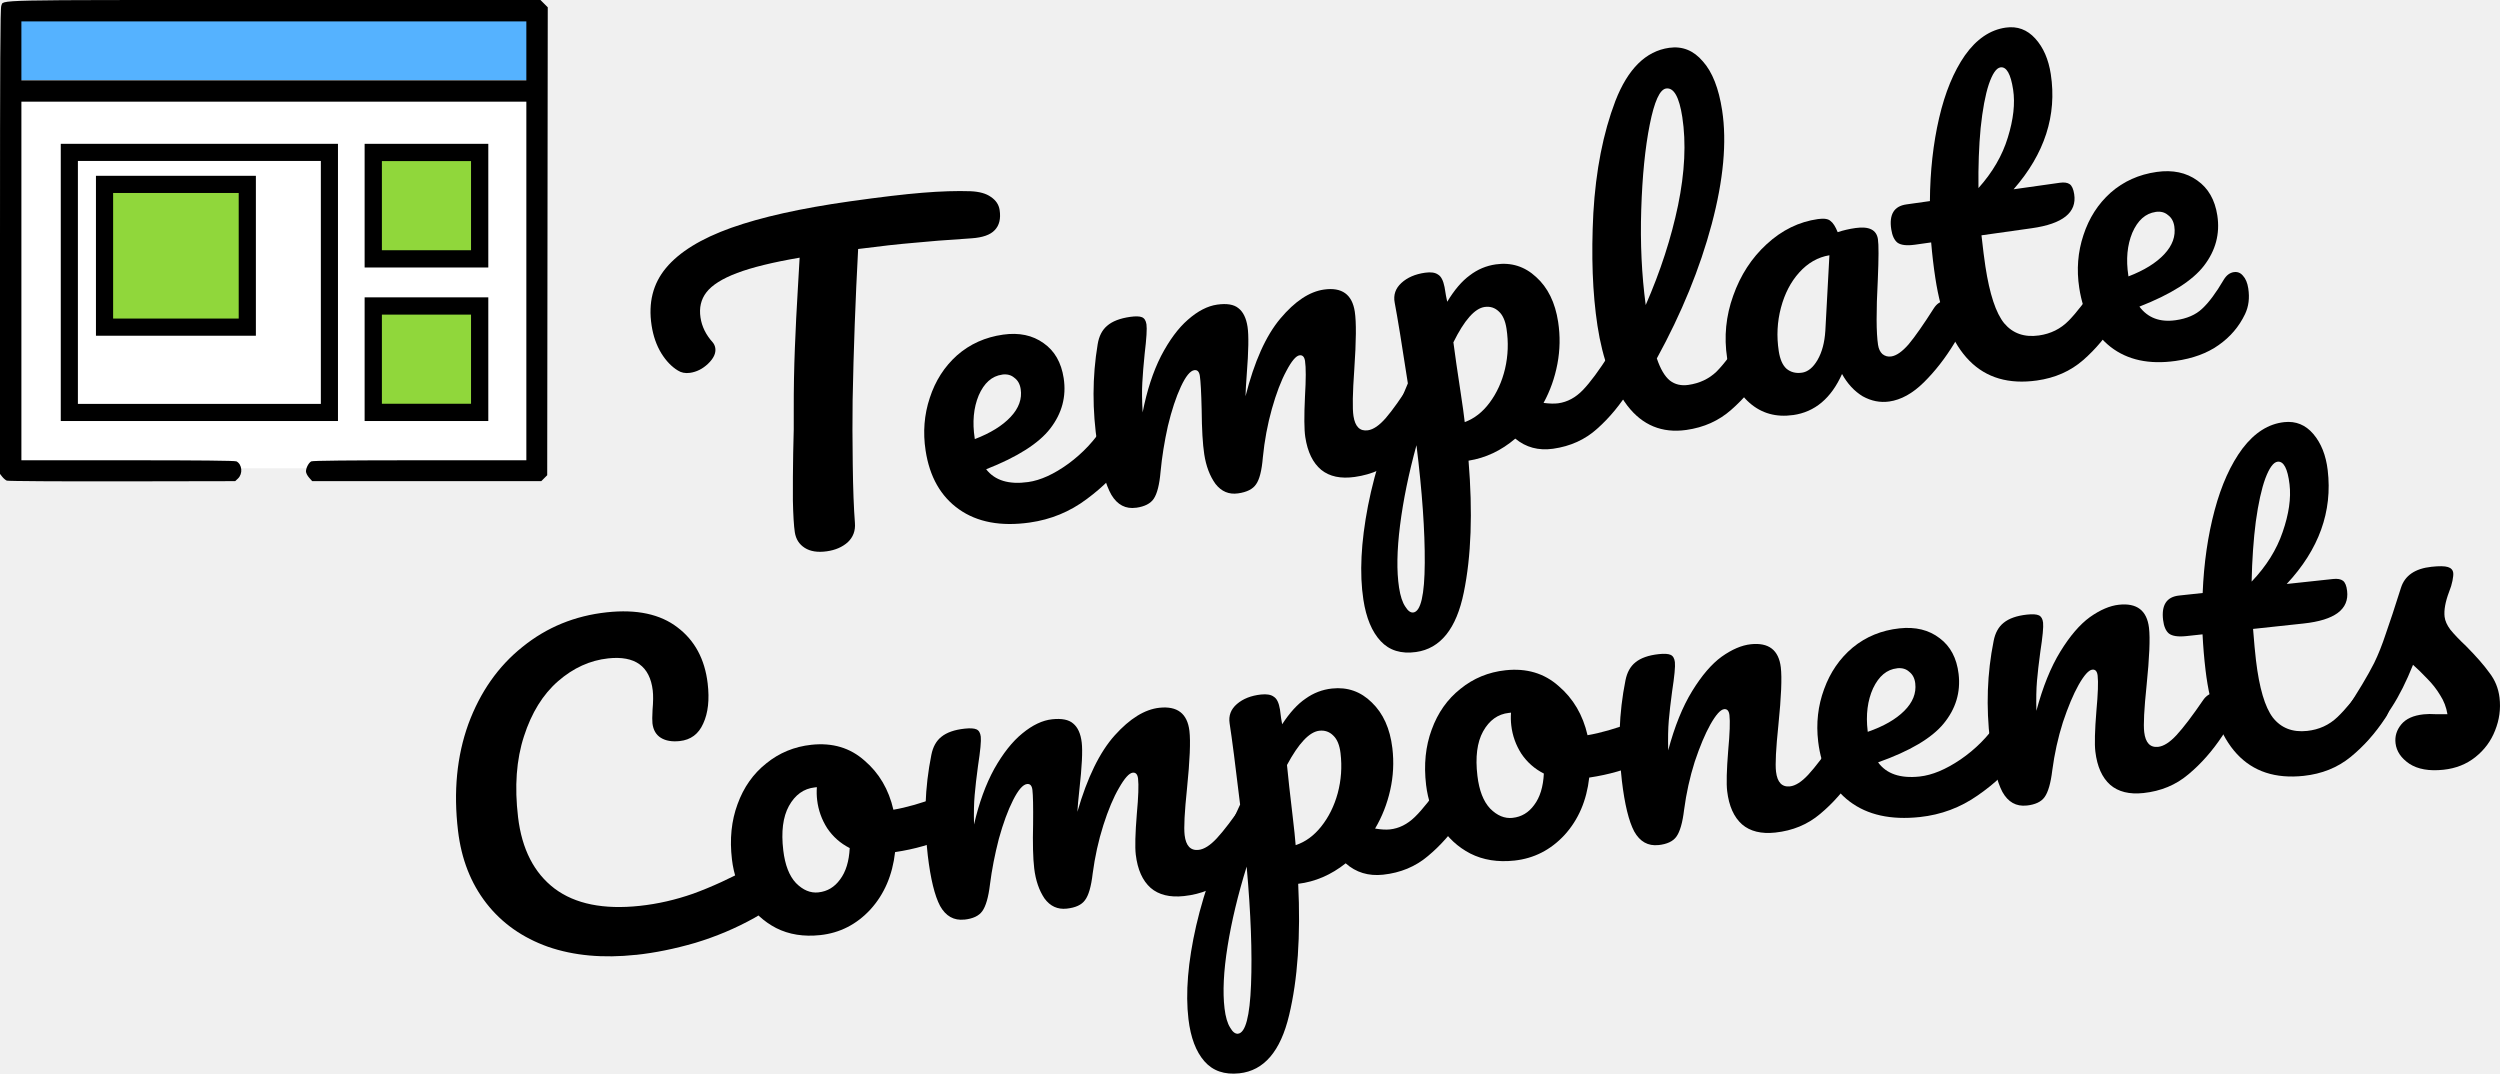
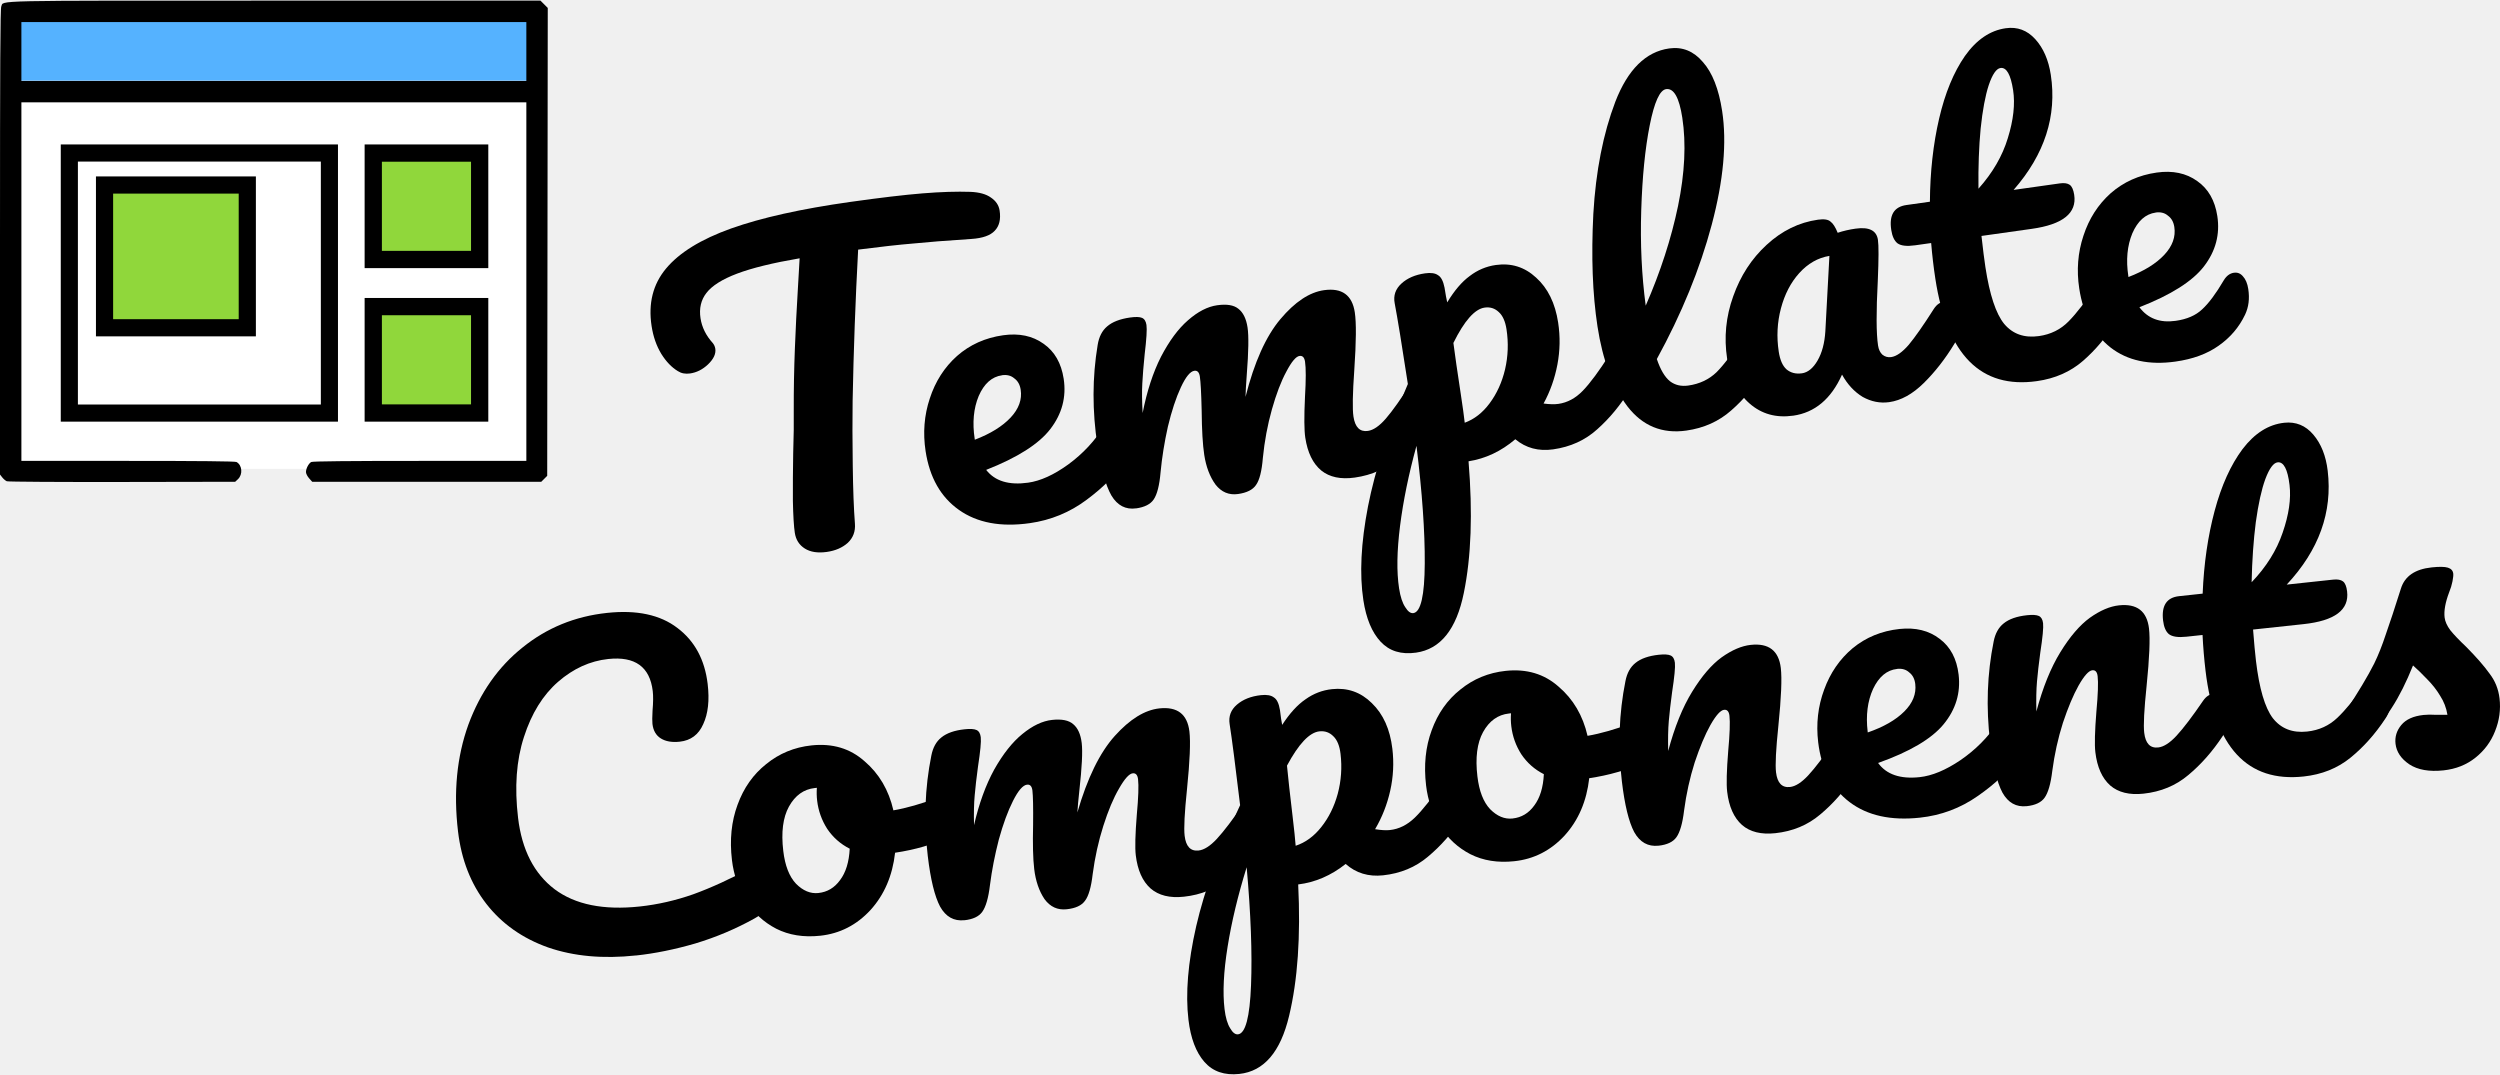
- <svg xmlns="http://www.w3.org/2000/svg" width="109.54mm" height="47.042mm" version="1.1" viewBox="0 0 109.54 47.042" xml:space="preserve">
+ <svg xmlns="http://www.w3.org/2000/svg" width="414" height="178" version="1.1" viewBox="0 0 109.54 47.042" xml:space="preserve">
  <g transform="translate(-27.312 -97.55)">
    <text transform="matrix(.26458 0 0 .26458 27.312 97.55)" style="font-family:sans-serif;font-size:40px;line-height:1.25;shape-inside:url(#rect546);text-align:center;white-space:pre" xml:space="preserve" />
    <g transform="matrix(1.0245 -.14451 .1512 .98952 -3.8249 -1.5446)" style="stroke-width:.265" aria-label="Template">
      <path d="m54.697 116.6q0.547 0.106 0.811 0.37 0.282 0.265 0.282 0.617 0 0.582-0.335 0.847-0.318 0.265-1.023 0.212-1.587-0.123-2.487-0.159-0.882-0.053-2.328-0.071-0.653 3.246-1.199 6.526-0.194 1.199-0.406 2.787-0.212 1.57-0.282 2.54-0.035 0.512-0.423 0.794-0.388 0.265-0.935 0.265-0.582 0-0.9-0.282-0.318-0.282-0.318-0.741 0-0.423 0.123-1.393 0.141-0.988 0.318-2.064 0.194-1.076 0.3-1.87 0.194-1.341 0.441-2.663 0.247-1.323 0.494-2.505 0.053-0.265 0.123-0.6 0.071-0.353 0.159-0.776-1.729 0.053-2.716 0.282-0.988 0.229-1.411 0.653-0.406 0.406-0.406 1.058 0 0.6 0.353 1.147 0.071 0.123 0.071 0.265 0 0.335-0.406 0.635-0.388 0.282-0.811 0.282-0.3 0-0.494-0.176-0.353-0.3-0.582-0.847-0.229-0.564-0.229-1.27 0-1.499 0.97-2.399 0.988-0.917 2.981-1.341 2.011-0.423 5.151-0.423 1.94 0 3.087 0.071 1.164 0.071 2.029 0.229z" />
      <path d="m59.283 127.3q0.229 0 0.353 0.212 0.141 0.212 0.141 0.582 0 0.706-0.335 1.094-0.653 0.794-1.852 1.464-1.182 0.67-2.54 0.67-1.852 0-2.875-1.005t-1.023-2.752q0-1.217 0.512-2.258 0.512-1.058 1.411-1.676 0.917-0.617 2.064-0.617 1.023 0 1.64 0.617 0.617 0.6 0.617 1.64 0 1.217-0.882 2.099-0.864 0.864-2.946 1.376 0.441 0.811 1.676 0.811 0.794 0 1.799-0.547 1.023-0.564 1.764-1.464 0.212-0.247 0.476-0.247zm-4.445-2.558q-0.653 0-1.111 0.758-0.441 0.758-0.441 1.834v0.035q1.041-0.247 1.64-0.741 0.6-0.494 0.6-1.147 0-0.335-0.194-0.529-0.176-0.212-0.494-0.212z" />
      <path d="m59.601 131.33q-0.67 0-0.953-0.706-0.265-0.706-0.265-2.258 0-2.293 0.653-4.357 0.159-0.512 0.512-0.741 0.37-0.247 1.023-0.247 0.353 0 0.494 0.088t0.141 0.335q0 0.282-0.265 1.27-0.176 0.706-0.282 1.235-0.106 0.512-0.176 1.288 0.476-1.376 1.129-2.328 0.67-0.953 1.358-1.411 0.706-0.476 1.323-0.476 0.617 0 0.864 0.282 0.265 0.282 0.265 0.864 0 0.564-0.335 2.046-0.141 0.635-0.194 0.953 0.882-2.17 1.958-3.157 1.076-0.988 2.011-0.988 1.147 0 1.147 1.147 0 0.688-0.388 2.487-0.335 1.535-0.335 2.029 0 0.706 0.512 0.706 0.353 0 0.829-0.423 0.494-0.441 1.305-1.411 0.212-0.247 0.476-0.247 0.229 0 0.353 0.212 0.141 0.212 0.141 0.582 0 0.706-0.335 1.094-0.758 0.935-1.64 1.535-0.864 0.6-1.976 0.6-0.9 0-1.358-0.512-0.459-0.529-0.459-1.517 0-0.494 0.247-1.764 0.229-1.111 0.229-1.535 0-0.282-0.194-0.282-0.229 0-0.653 0.6-0.423 0.582-0.847 1.552-0.423 0.97-0.688 2.046-0.194 0.847-0.459 1.129-0.247 0.282-0.811 0.282-0.582 0-0.882-0.547-0.282-0.564-0.282-1.358 0-0.67 0.176-1.94 0.141-1.129 0.141-1.482 0-0.282-0.194-0.282-0.265 0-0.67 0.635-0.406 0.635-0.794 1.623-0.37 0.988-0.6 1.94-0.194 0.829-0.459 1.129-0.247 0.282-0.794 0.282z" />
      <path d="m80.891 127.3q0.229 0 0.353 0.212 0.141 0.212 0.141 0.582 0 0.706-0.335 1.094-0.758 0.935-1.64 1.535-0.864 0.6-1.976 0.6-0.935 0-1.517-0.67-1.005 0.653-2.099 0.67-0.229 3.404-1.041 5.68-0.811 2.293-2.381 2.293-0.953 0-1.411-0.688-0.459-0.688-0.459-1.905 0-1.729 0.794-4.039 0.794-2.293 2.452-5.062 0-2.575-0.035-3.581-0.018-0.512 0.406-0.811 0.423-0.3 1.058-0.3 0.37 0 0.529 0.159 0.176 0.141 0.194 0.582 0 0.441 0.018 0.653 0.564-0.706 1.111-1.005 0.547-0.318 1.164-0.318 0.988 0 1.605 0.794 0.635 0.794 0.635 2.081 0 0.935-0.3 1.817-0.3 0.882-0.829 1.605 0.37 0.106 0.617 0.106 0.582 0 1.111-0.423 0.529-0.423 1.358-1.411 0.212-0.247 0.476-0.247zm-6.985 2.328q0.635-0.141 1.164-0.688 0.547-0.564 0.864-1.376 0.318-0.829 0.318-1.729 0-0.529-0.212-0.794-0.212-0.282-0.564-0.282-0.635 0-1.535 1.341-0.018 0.776-0.018 2.275 0 0.811-0.018 1.252zm-3.369 7.938q0.476 0 0.794-2.081 0.318-2.064 0.406-5.151-0.758 1.764-1.199 3.369-0.441 1.605-0.441 2.699 0 0.564 0.141 0.864 0.123 0.3 0.3 0.3z" />
      <path d="m86.641 127.3q0.229 0 0.353 0.212 0.141 0.212 0.141 0.582 0 0.706-0.335 1.094-0.758 0.935-1.658 1.535-0.882 0.6-2.011 0.6-1.552 0-2.311-1.411-0.741-1.411-0.741-3.651 0-2.152 0.547-4.904 0.564-2.752 1.64-4.727 1.094-1.976 2.593-1.976 0.847 0 1.323 0.794 0.494 0.776 0.494 2.24 0 2.099-1.164 4.868-1.164 2.769-3.157 5.486 0.123 0.723 0.406 1.041 0.282 0.3 0.741 0.3 0.723 0 1.27-0.406 0.547-0.423 1.393-1.429 0.212-0.247 0.476-0.247zm-2.17-10.901q-0.406 0-0.917 1.464-0.512 1.464-0.9 3.634-0.388 2.17-0.423 4.163 1.252-2.064 1.993-4.128 0.741-2.081 0.741-3.792 0-1.341-0.494-1.341z" />
      <path d="m87.699 131.33q-1.094 0-1.746-0.794-0.653-0.794-0.653-2.081 0-1.411 0.653-2.663 0.653-1.27 1.729-2.029 1.094-0.776 2.311-0.776 0.388 0 0.512 0.159 0.141 0.141 0.229 0.529 0.37-0.07 0.776-0.07 0.864 0 0.864 0.617 0 0.37-0.265 1.764-0.406 2.029-0.406 2.822 0 0.265 0.123 0.423 0.141 0.159 0.353 0.159 0.335 0 0.811-0.423 0.476-0.441 1.288-1.411 0.212-0.247 0.476-0.247 0.229 0 0.353 0.212 0.141 0.212 0.141 0.582 0 0.706-0.335 1.094-0.723 0.9-1.535 1.517-0.811 0.617-1.57 0.617-0.582 0-1.076-0.388-0.476-0.406-0.723-1.094-0.917 1.482-2.311 1.482zm0.635-1.782q0.388 0 0.741-0.459t0.512-1.217l0.653-3.246q-0.741 0.018-1.376 0.564-0.617 0.529-0.988 1.411-0.37 0.882-0.37 1.87 0 0.547 0.212 0.811 0.229 0.265 0.617 0.265z" />
      <path d="m101.69 127.3q0.229 0 0.353 0.212 0.141 0.212 0.141 0.582 0 0.706-0.335 1.094-0.758 0.935-1.658 1.535-0.9 0.6-2.064 0.6-3.598 0-3.598-5.062 0-0.776 0.053-1.57h-0.688q-0.529 0-0.723-0.194-0.176-0.194-0.176-0.617 0-0.988 0.794-0.988h1.005q0.3-1.94 0.917-3.545 0.617-1.605 1.482-2.558 0.882-0.953 1.887-0.953 0.741 0 1.164 0.653 0.423 0.653 0.423 1.64 0 2.734-2.293 4.763h1.976q0.282 0 0.406 0.123 0.123 0.123 0.123 0.459 0 1.217-1.993 1.217h-2.152q-0.035 0.882-0.035 1.376 0 1.834 0.423 2.575 0.441 0.741 1.376 0.741 0.758 0 1.341-0.459 0.582-0.459 1.376-1.376 0.212-0.247 0.476-0.247zm-3.087-9.772q-0.265 0-0.6 0.67-0.318 0.653-0.617 1.834-0.282 1.164-0.476 2.593 1.041-0.9 1.552-2.011 0.529-1.129 0.529-2.046 0-1.041-0.388-1.041z" />
      <path d="m107.07 127.83q0.229 0 0.353 0.212 0.141 0.212 0.141 0.582 0 0.635-0.3 1.094-0.494 0.758-1.305 1.182-0.794 0.423-1.905 0.423-1.693 0-2.628-1.005-0.935-1.023-0.935-2.752 0-1.217 0.512-2.258 0.512-1.058 1.411-1.676 0.917-0.617 2.064-0.617 1.023 0 1.64 0.617 0.617 0.6 0.617 1.64 0 1.217-0.882 2.099-0.864 0.864-2.963 1.376 0.423 0.811 1.429 0.811 0.723 0 1.182-0.335 0.476-0.335 1.094-1.129 0.212-0.265 0.476-0.265zm-2.893-3.087q-0.653 0-1.111 0.758-0.441 0.758-0.441 1.834v0.035q1.041-0.247 1.64-0.741t0.6-1.147q0-0.335-0.194-0.529-0.176-0.212-0.494-0.212z" />
    </g>
    <g transform="matrix(1.0288 -.11045 .11829 .99399 -.32893 -4.4794)" style="stroke-width:.265" aria-label="Components">
      <path d="m36.839 148.83q-2.099 0-3.651-0.758-1.552-0.776-2.381-2.187-0.829-1.411-0.829-3.281 0-2.593 0.97-4.604 0.988-2.011 2.663-3.104 1.676-1.111 3.722-1.111 1.905 0 2.893 0.988 0.988 0.97 0.988 2.575 0 1.076-0.388 1.729-0.37 0.653-1.076 0.653-0.494 0-0.776-0.229-0.282-0.229-0.282-0.67 0-0.159 0.071-0.582 0.106-0.529 0.106-0.847 0-1.605-1.711-1.605-1.164 0-2.223 0.758-1.058 0.758-1.711 2.24-0.653 1.464-0.653 3.493 0 2.117 1.182 3.281 1.182 1.147 3.493 1.147 1.147 0 2.311-0.282 1.182-0.3 2.611-0.9 0.265-0.106 0.441-0.106 0.282 0 0.423 0.212t0.141 0.547q0 1.076-1.164 1.587-1.252 0.547-2.611 0.811-1.341 0.247-2.558 0.247z" />
      <path d="m50.615 143.33q0.229 0 0.353 0.229 0.123 0.229 0.123 0.582 0 0.847-0.512 1.005-1.058 0.37-2.328 0.423-0.335 1.482-1.323 2.381-0.988 0.882-2.24 0.882-1.058 0-1.817-0.512-0.741-0.512-1.129-1.358-0.388-0.847-0.388-1.834 0-1.341 0.512-2.381 0.512-1.058 1.411-1.64 0.9-0.6 1.993-0.6 1.341 0 2.152 0.935 0.829 0.917 0.97 2.275 0.829-0.053 1.976-0.353 0.141-0.035 0.247-0.035zm-5.786 3.634q0.564 0 0.97-0.459 0.423-0.459 0.564-1.323-0.547-0.37-0.847-0.97-0.282-0.6-0.282-1.27 0-0.282 0.053-0.564h-0.088q-0.706 0-1.182 0.688-0.459 0.67-0.459 1.905 0 0.97 0.37 1.482 0.388 0.512 0.9 0.512z" />
      <path d="m50.827 148.83q-0.67 0-0.953-0.706-0.265-0.706-0.265-2.258 0-2.293 0.653-4.357 0.159-0.512 0.512-0.741 0.37-0.247 1.023-0.247 0.353 0 0.494 0.088t0.141 0.335q0 0.282-0.265 1.27-0.176 0.706-0.282 1.235-0.106 0.512-0.176 1.288 0.476-1.376 1.129-2.328 0.67-0.953 1.358-1.411 0.706-0.476 1.323-0.476 0.617 0 0.864 0.282 0.265 0.282 0.265 0.864 0 0.564-0.335 2.046-0.141 0.635-0.194 0.953 0.882-2.17 1.958-3.157t2.011-0.988q1.147 0 1.147 1.147 0 0.688-0.388 2.487-0.335 1.535-0.335 2.029 0 0.706 0.512 0.706 0.353 0 0.829-0.423 0.494-0.441 1.305-1.411 0.212-0.247 0.476-0.247 0.229 0 0.353 0.212 0.141 0.212 0.141 0.582 0 0.706-0.335 1.094-0.758 0.935-1.64 1.535-0.864 0.6-1.976 0.6-0.9 0-1.358-0.512-0.459-0.529-0.459-1.517 0-0.494 0.247-1.764 0.229-1.111 0.229-1.535 0-0.282-0.194-0.282-0.229 0-0.653 0.6-0.423 0.582-0.847 1.552-0.423 0.97-0.688 2.046-0.194 0.847-0.459 1.129-0.247 0.282-0.811 0.282-0.582 0-0.882-0.547-0.282-0.564-0.282-1.358 0-0.67 0.176-1.94 0.141-1.129 0.141-1.482 0-0.282-0.194-0.282-0.265 0-0.67 0.635-0.406 0.635-0.794 1.623-0.37 0.988-0.6 1.94-0.194 0.829-0.459 1.129-0.247 0.282-0.794 0.282z" />
      <path d="m72.117 144.81q0.229 0 0.353 0.212 0.141 0.212 0.141 0.582 0 0.706-0.335 1.094-0.758 0.935-1.64 1.535-0.864 0.6-1.976 0.6-0.935 0-1.517-0.67-1.005 0.653-2.099 0.67-0.229 3.404-1.041 5.68-0.811 2.293-2.381 2.293-0.953 0-1.411-0.688-0.459-0.688-0.459-1.905 0-1.729 0.794-4.039 0.794-2.293 2.452-5.062 0-2.575-0.035-3.581-0.018-0.512 0.406-0.811t1.058-0.3q0.37 0 0.529 0.159 0.176 0.141 0.194 0.582 0 0.441 0.018 0.653 0.564-0.706 1.111-1.005 0.547-0.318 1.164-0.318 0.988 0 1.605 0.794 0.635 0.794 0.635 2.081 0 0.935-0.3 1.817-0.3 0.882-0.829 1.605 0.37 0.106 0.617 0.106 0.582 0 1.111-0.423 0.529-0.423 1.358-1.411 0.212-0.247 0.476-0.247zm-6.985 2.328q0.635-0.141 1.164-0.688 0.547-0.564 0.864-1.376 0.318-0.829 0.318-1.729 0-0.529-0.212-0.794-0.212-0.282-0.564-0.282-0.635 0-1.535 1.341-0.018 0.776-0.018 2.275 0 0.811-0.018 1.252zm-3.369 7.938q0.476 0 0.794-2.081 0.318-2.064 0.406-5.151-0.758 1.764-1.199 3.369-0.441 1.605-0.441 2.699 0 0.564 0.141 0.864 0.123 0.3 0.3 0.3z" />
      <path d="m80.178 143.33q0.229 0 0.353 0.229 0.123 0.229 0.123 0.582 0 0.847-0.512 1.005-1.058 0.37-2.328 0.423-0.335 1.482-1.323 2.381-0.988 0.882-2.24 0.882-1.058 0-1.817-0.512-0.741-0.512-1.129-1.358-0.388-0.847-0.388-1.834 0-1.341 0.512-2.381 0.512-1.058 1.411-1.64 0.9-0.6 1.993-0.6 1.341 0 2.152 0.935 0.829 0.917 0.97 2.275 0.829-0.053 1.976-0.353 0.141-0.035 0.247-0.035zm-5.786 3.634q0.564 0 0.97-0.459 0.423-0.459 0.564-1.323-0.547-0.37-0.847-0.97-0.282-0.6-0.282-1.27 0-0.282 0.053-0.564h-0.088q-0.706 0-1.182 0.688-0.459 0.67-0.459 1.905 0 0.97 0.37 1.482 0.388 0.512 0.9 0.512z" />
      <path d="m80.389 148.83q-0.67 0-0.953-0.706-0.265-0.706-0.265-2.258 0-2.293 0.653-4.357 0.159-0.512 0.512-0.741 0.37-0.247 1.023-0.247 0.353 0 0.494 0.088t0.141 0.335q0 0.282-0.265 1.27-0.176 0.706-0.282 1.235-0.106 0.529-0.176 1.305 0.582-1.517 1.305-2.469t1.411-1.358q0.706-0.406 1.288-0.406 1.147 0 1.147 1.147 0 0.688-0.388 2.487-0.335 1.535-0.335 2.029 0 0.706 0.512 0.706 0.353 0 0.829-0.423 0.494-0.441 1.305-1.411 0.212-0.247 0.476-0.247 0.229 0 0.353 0.212 0.141 0.212 0.141 0.582 0 0.706-0.335 1.094-0.758 0.935-1.64 1.535-0.864 0.6-1.976 0.6-0.9 0-1.358-0.512-0.459-0.529-0.459-1.517 0-0.494 0.247-1.764 0.229-1.111 0.229-1.535 0-0.282-0.194-0.282-0.229 0-0.653 0.6-0.406 0.582-0.847 1.552-0.423 0.97-0.688 2.046-0.194 0.829-0.459 1.129-0.247 0.282-0.794 0.282z" />
      <path d="m95.753 144.81q0.229 0 0.353 0.212 0.141 0.212 0.141 0.582 0 0.706-0.335 1.094-0.653 0.794-1.852 1.464-1.182 0.67-2.54 0.67-1.852 0-2.875-1.005-1.023-1.005-1.023-2.752 0-1.217 0.512-2.258 0.512-1.058 1.411-1.676 0.917-0.617 2.064-0.617 1.023 0 1.64 0.617 0.617 0.6 0.617 1.64 0 1.217-0.882 2.099-0.864 0.864-2.946 1.376 0.441 0.811 1.676 0.811 0.794 0 1.799-0.547 1.023-0.564 1.764-1.464 0.212-0.247 0.476-0.247zm-4.445-2.558q-0.653 0-1.111 0.758-0.441 0.758-0.441 1.834v0.035q1.041-0.247 1.64-0.741 0.6-0.494 0.6-1.147 0-0.335-0.194-0.529-0.176-0.212-0.494-0.212z" />
      <path d="m96.07 148.83q-0.67 0-0.953-0.706-0.265-0.706-0.265-2.258 0-2.293 0.653-4.357 0.159-0.512 0.512-0.741 0.37-0.247 1.023-0.247 0.353 0 0.494 0.088t0.141 0.335q0 0.282-0.265 1.27-0.176 0.706-0.282 1.235-0.106 0.529-0.176 1.305 0.582-1.517 1.305-2.469t1.411-1.358q0.706-0.406 1.288-0.406 1.147 0 1.147 1.147 0 0.688-0.388 2.487-0.335 1.535-0.335 2.029 0 0.706 0.512 0.706 0.353 0 0.829-0.423 0.494-0.441 1.305-1.411 0.212-0.247 0.476-0.247 0.229 0 0.353 0.212 0.141 0.212 0.141 0.582 0 0.706-0.335 1.094-0.758 0.935-1.64 1.535-0.864 0.6-1.976 0.6-0.9 0-1.358-0.512-0.459-0.529-0.459-1.517 0-0.494 0.247-1.764 0.229-1.111 0.229-1.535 0-0.282-0.194-0.282-0.229 0-0.653 0.6-0.406 0.582-0.847 1.552-0.423 0.97-0.688 2.046-0.194 0.829-0.459 1.129-0.247 0.282-0.794 0.282z" />
      <path d="m111.43 144.81q0.229 0 0.353 0.212 0.141 0.212 0.141 0.582 0 0.706-0.335 1.094-0.758 0.935-1.658 1.535-0.9 0.6-2.064 0.6-3.598 0-3.598-5.062 0-0.776 0.053-1.57h-0.688q-0.529 0-0.723-0.194-0.176-0.194-0.176-0.617 0-0.988 0.794-0.988h1.005q0.3-1.94 0.917-3.545 0.617-1.605 1.482-2.558 0.882-0.953 1.887-0.953 0.741 0 1.164 0.653 0.423 0.653 0.423 1.64 0 2.734-2.293 4.763h1.976q0.282 0 0.406 0.123t0.123 0.459q0 1.217-1.993 1.217h-2.152q-0.035 0.882-0.035 1.376 0 1.834 0.423 2.575 0.441 0.741 1.376 0.741 0.758 0 1.341-0.459 0.582-0.459 1.376-1.376 0.212-0.247 0.476-0.247zm-3.087-9.772q-0.265 0-0.6 0.67-0.318 0.653-0.617 1.834-0.282 1.164-0.476 2.593 1.041-0.9 1.552-2.011 0.529-1.129 0.529-2.046 0-1.041-0.388-1.041z" />
      <path d="m113.78 149.22q-0.917 0-1.411-0.423-0.476-0.423-0.476-0.953 0-0.459 0.335-0.794t0.988-0.335q0.229 0 0.529 0.053 0.318 0.035 0.476 0.053-0.018-0.459-0.212-0.864-0.176-0.406-0.459-0.776-0.282-0.388-0.529-0.67-0.547 1.041-1.094 1.729-0.529 0.688-1.164 1.305-0.318 0.318-0.67 0.318-0.282 0-0.459-0.194-0.176-0.212-0.176-0.512 0-0.353 0.247-0.653l0.229-0.282q0.97-1.199 1.464-1.976 0.318-0.512 0.635-1.217 0.335-0.706 0.864-1.923 0.335-0.776 1.393-0.776 0.494 0 0.688 0.088 0.194 0.088 0.194 0.282 0 0.106-0.071 0.335-0.071 0.229-0.194 0.459-0.318 0.635-0.318 1.076 0 0.265 0.176 0.582 0.194 0.318 0.582 0.794 0.564 0.741 0.847 1.27 0.3 0.512 0.3 1.129 0 0.741-0.353 1.411-0.335 0.653-0.953 1.058-0.617 0.406-1.411 0.406z" />
    </g>
    <g transform="matrix(.17717 0 0 .17717 27.312 96.097)">
      <path d="m4 12h128v112h-128z" style="fill:#fff" />
      <path d="m4 12h128v16h-128z" style="fill:#55b2ff" />
      <path d="m1.69 127.07c-0.307-0.125-0.813-0.552-1.124-0.947l-0.566-0.72v-57.529c0-44.038 0.074-57.691 0.316-58.223 0.706-1.55-4.028-1.449 67.561-1.449h65.787l0.901 0.902 0.901 0.902-0.136 115.72-1.467 1.468h-56.651l-0.772-0.865c-0.425-0.475-0.772-1.166-0.772-1.535 0-0.878 0.667-2.146 1.308-2.49 0.339-0.182 9.29-0.273 26.852-0.273h26.343v-88.681h-124.88v88.681h26.343c17.561 0 26.512 0.091 26.852 0.273 1.419 0.76 1.613 3.071 0.357 4.252l-0.679 0.638-27.958 0.051c-15.377 0.028-28.209-0.051-28.516-0.177zm128.48-106.29v-7.28h-124.88v14.56h124.88z" />
      <path d="m92.311 45.905h26.316v26.316h-26.316z" style="fill:#90d73b;stroke-width:4.27;stroke:#000" />
      <path d="m17.147 45.887h64.319v64.319h-64.319z" style="fill:#fff;stroke-width:4.236;stroke:#000" />
      <path d="m25.854 53.803h35.304v35.304h-35.304z" style="fill:#90d73b;stroke-width:4.247;stroke:#000" />
      <path d="m92.311 83.873h26.316v26.316h-26.316z" style="fill:#90d73b;stroke-width:4.27;stroke:#000" />
    </g>
  </g>
</svg>
